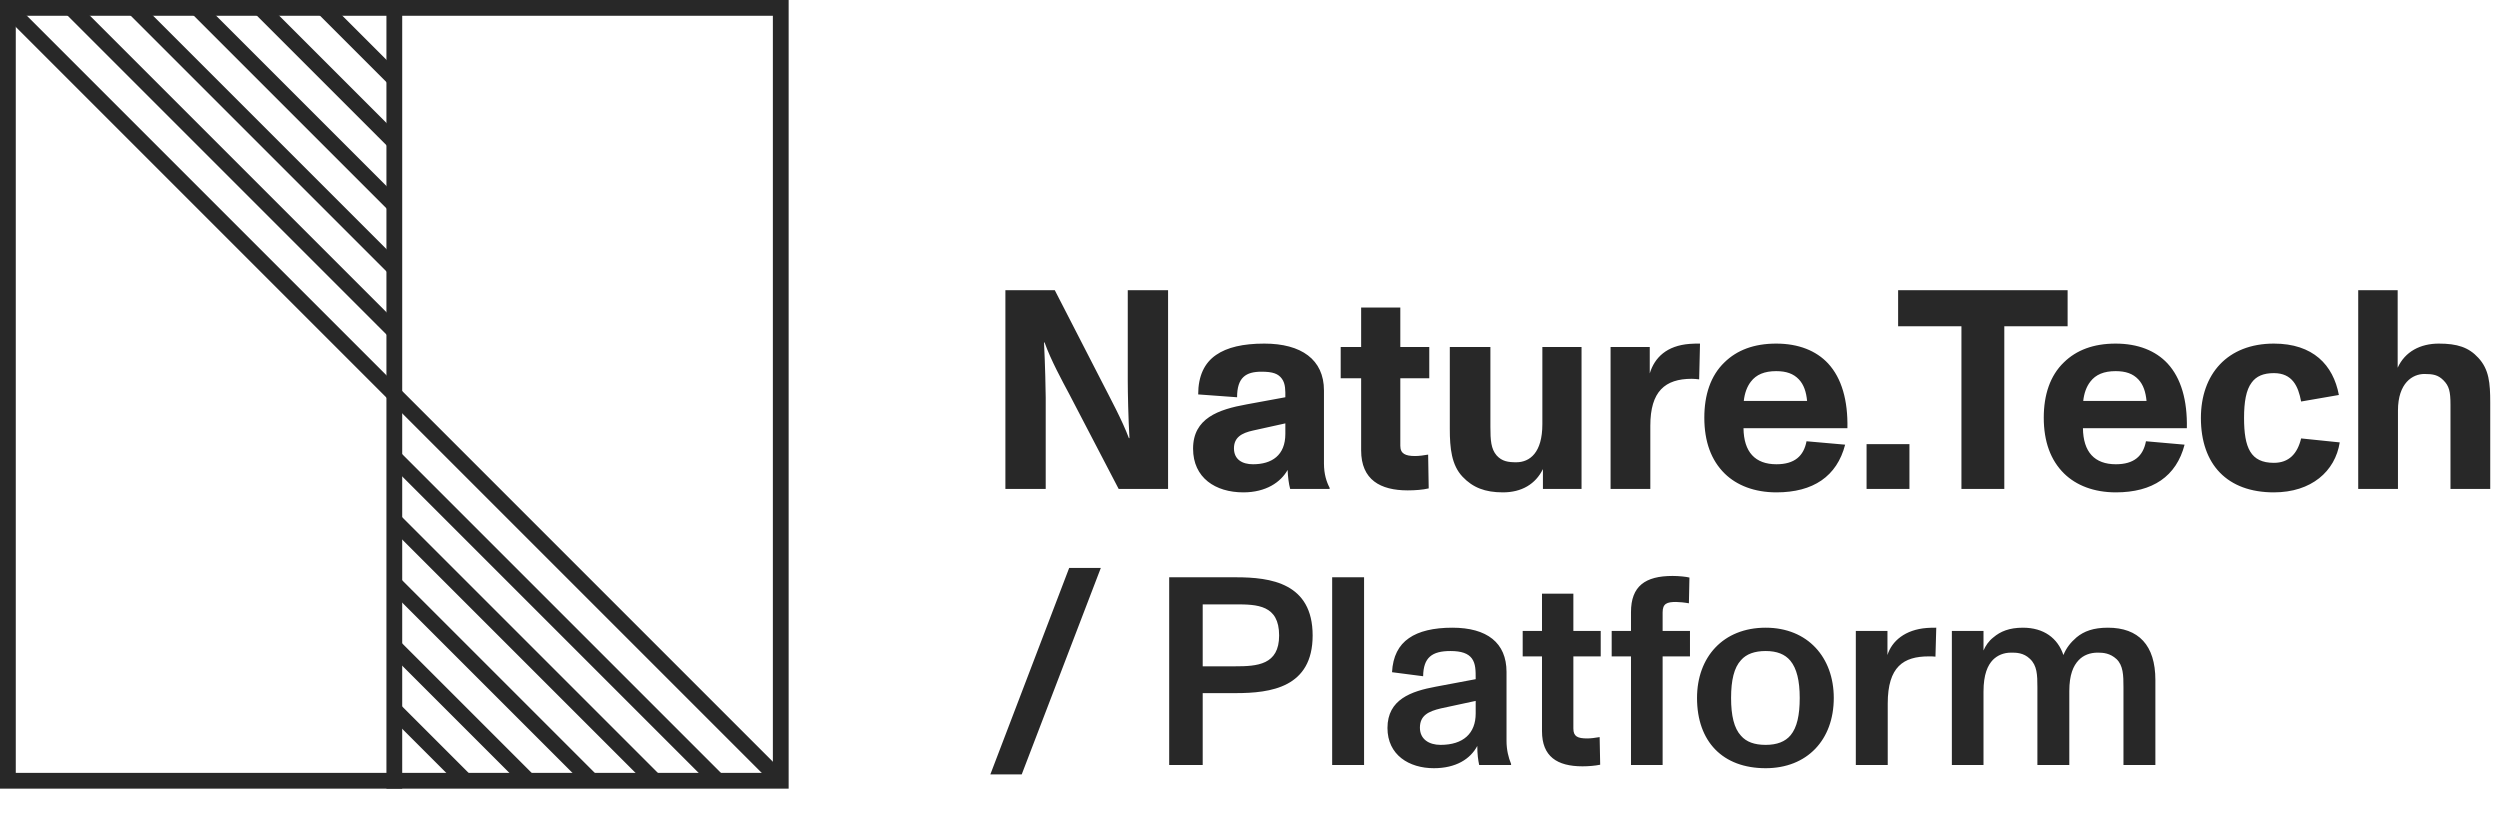
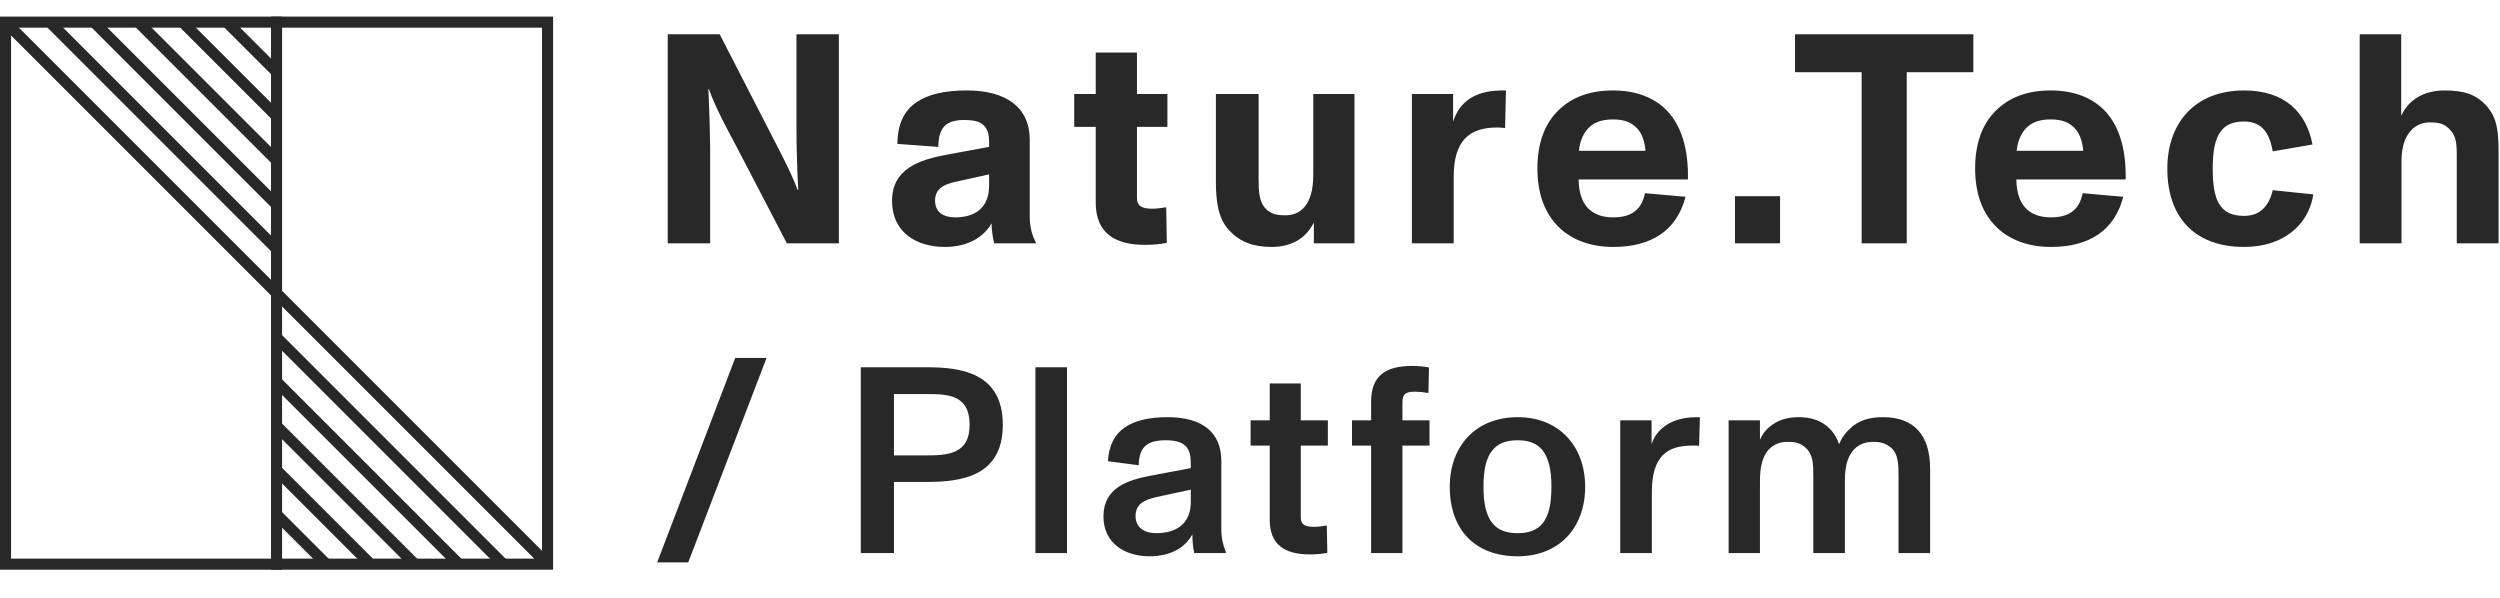
- <svg xmlns="http://www.w3.org/2000/svg" width="317" height="105" viewBox="0 0 317 105" fill="none">
-   <path d="M129.556 98.19L139.586 72.01H135.574L125.578 98.19H129.556ZM152.503 97V87.888H156.685C161.139 87.888 166.443 87.174 166.443 80.578C166.443 73.914 161.105 73.2 156.719 73.2H148.253V97H152.503ZM152.503 76.634H156.651C159.405 76.634 162.193 76.702 162.193 80.578C162.193 84.318 159.405 84.488 156.617 84.488H152.503V76.634ZM172.964 97V73.2H168.918V97H172.964ZM191.027 85.202C191.027 81.496 188.545 79.592 184.159 79.592C181.779 79.592 179.909 80.034 178.651 80.918C177.359 81.802 176.611 83.23 176.509 85.236L180.453 85.746C180.487 83.366 181.575 82.55 183.921 82.55C185.315 82.55 186.165 82.856 186.641 83.502C187.117 84.182 187.117 84.998 187.117 86.12L182.051 87.072C178.957 87.65 175.931 88.67 175.931 92.308C175.931 95.742 178.685 97.408 181.813 97.408C184.601 97.408 186.437 96.252 187.321 94.586C187.321 95.64 187.423 96.354 187.559 97H191.605V96.864C191.265 96.048 191.027 95.062 191.027 93.94V85.202ZM187.117 90.472C187.117 92.988 185.553 94.45 182.663 94.45C181.201 94.45 180.045 93.736 180.045 92.274C180.045 90.71 181.133 90.2 182.697 89.826L187.117 88.874V90.472ZM200.659 97.17C201.407 97.17 202.257 97.102 202.903 96.966L202.835 93.464C202.257 93.566 201.679 93.634 201.271 93.634C200.047 93.634 199.503 93.396 199.503 92.376V83.23H202.971V80H199.503V75.274H195.525V80H193.077V83.23H195.525V92.716C195.525 95.912 197.429 97.17 200.659 97.17ZM210.821 97V83.23H214.289V80H210.821V77.654C210.821 76.532 211.365 76.328 212.521 76.328C212.895 76.328 213.609 76.396 214.153 76.498L214.221 73.234C213.847 73.132 212.895 73.03 212.079 73.03C208.611 73.03 206.809 74.322 206.809 77.62V80H204.361V83.23H206.809V97H210.821ZM223.887 97.408C229.123 97.408 232.523 93.838 232.523 88.5C232.523 83.366 229.225 79.592 223.887 79.592C218.481 79.592 215.183 83.332 215.183 88.5C215.183 94.042 218.447 97.408 223.887 97.408ZM223.887 94.45C222.459 94.45 221.439 94.076 220.759 93.294C219.875 92.342 219.501 90.744 219.501 88.5C219.501 86.256 219.875 84.658 220.759 83.706C221.439 82.924 222.493 82.55 223.887 82.55C225.315 82.55 226.335 82.958 227.015 83.774C227.831 84.76 228.205 86.324 228.205 88.5C228.205 90.676 227.865 92.24 227.049 93.226C226.369 94.042 225.315 94.45 223.887 94.45ZM244.328 79.626C241.574 79.83 239.874 81.292 239.33 83.06V80H235.318V97H239.364V89.214C239.364 84.522 241.37 83.23 244.566 83.23C244.872 83.23 245.178 83.23 245.416 83.264L245.518 79.592C245.246 79.592 244.6 79.592 244.328 79.626ZM267.284 79.592C265.448 79.592 264.258 80.034 263.306 80.816C262.558 81.462 262.014 82.142 261.64 83.06C260.926 80.918 259.158 79.592 256.506 79.592C254.772 79.592 253.65 80.068 252.766 80.816C252.154 81.292 251.78 81.87 251.508 82.482V80H247.496V97H251.508V87.718C251.508 85.474 252.052 84.352 252.698 83.672C253.276 83.094 254.058 82.754 255.01 82.754C255.656 82.754 256.574 82.754 257.39 83.536C258.308 84.386 258.342 85.576 258.342 87.14V97H262.388V87.65C262.388 85.542 262.898 84.42 263.578 83.706C264.19 83.06 265.04 82.754 265.992 82.754C266.706 82.754 267.556 82.822 268.372 83.57C269.222 84.386 269.256 85.61 269.256 87.14V97H273.302V86.222C273.302 81.802 271.16 79.592 267.284 79.592Z" fill="#282828" />
-   <path d="M132.596 62V50.408C132.596 49.688 132.524 46.196 132.38 43.424H132.452C133.244 45.656 134.72 48.356 135.584 49.976L141.848 62H148.112V36.8H143V48.284C143 49.76 143.072 53.144 143.216 55.556H143.144C142.28 53.252 140.732 50.408 139.724 48.428L133.748 36.8H127.484V62H132.596ZM167.878 49.508C167.878 45.584 164.998 43.568 160.318 43.568C157.618 43.568 155.602 44.036 154.198 45.008C152.722 46.016 151.93 47.672 151.93 50.012L156.862 50.372C156.862 47.852 157.978 47.132 159.958 47.132C161.398 47.132 162.082 47.384 162.55 48.032C163.018 48.68 162.982 49.544 162.982 50.372L158.086 51.272C154.486 51.92 151.282 53.036 151.282 56.888C151.282 60.596 154.126 62.432 157.654 62.432C160.534 62.432 162.406 61.136 163.27 59.588C163.306 60.452 163.414 61.352 163.594 62H168.598V61.856C168.202 61.1 167.878 60.128 167.878 58.76V49.508ZM162.982 55.016C162.982 57.752 161.254 58.868 158.878 58.868C157.51 58.868 156.466 58.256 156.466 56.852C156.466 55.484 157.402 54.908 158.914 54.584L162.982 53.684V55.016ZM178.496 62.18C179.432 62.18 180.404 62.108 181.16 61.928L181.088 57.644C180.512 57.752 179.9 57.824 179.432 57.824C178.208 57.824 177.56 57.536 177.56 56.528V47.96H181.232V44H177.56V38.996H172.592V44H170V47.96H172.592V57.104C172.592 60.848 175.04 62.18 178.496 62.18ZM195.571 53.792C195.571 57.392 193.987 58.616 192.259 58.616C191.251 58.616 190.459 58.508 189.775 57.752C189.055 56.924 188.983 55.808 188.983 54.152V44H183.835V54.404C183.835 56.816 184.051 58.976 185.455 60.452C186.751 61.82 188.299 62.432 190.567 62.432C192.943 62.432 194.707 61.388 195.643 59.48V62H200.539V44H195.571V53.792ZM214.265 43.604C211.349 43.82 209.801 45.332 209.189 47.348V44H204.221V62H209.261V53.972C209.261 49.616 211.133 48.032 214.517 48.032C214.841 48.032 215.165 48.068 215.453 48.104L215.561 43.568C215.237 43.568 214.553 43.568 214.265 43.604ZM231.804 46.088C230.292 44.468 228.06 43.568 225.216 43.568C222.408 43.568 220.248 44.396 218.664 45.944C216.9 47.636 216.108 50.084 216.108 52.964C216.108 55.988 216.972 58.364 218.7 60.056C220.212 61.532 222.444 62.432 225.252 62.432C229.896 62.432 232.92 60.416 233.964 56.384L229.068 55.952C228.708 57.824 227.556 58.868 225.252 58.868C222.552 58.868 221.112 57.32 221.076 54.296H234.252C234.324 50.768 233.532 47.96 231.804 46.088ZM225.216 47.06C226.512 47.06 227.412 47.384 228.096 48.104C228.744 48.788 229.032 49.724 229.14 50.84H221.112C221.22 49.868 221.508 49.04 222.012 48.392C222.696 47.492 223.74 47.06 225.216 47.06ZM242.117 62V56.312H236.681V62H242.117ZM254.146 62V41.372H262.174V36.8H240.682V41.372H248.71V62H254.146ZM274.845 46.088C273.333 44.468 271.101 43.568 268.257 43.568C265.449 43.568 263.289 44.396 261.705 45.944C259.941 47.636 259.149 50.084 259.149 52.964C259.149 55.988 260.013 58.364 261.741 60.056C263.253 61.532 265.485 62.432 268.293 62.432C272.937 62.432 275.961 60.416 277.005 56.384L272.109 55.952C271.749 57.824 270.597 58.868 268.293 58.868C265.593 58.868 264.153 57.32 264.117 54.296H277.293C277.365 50.768 276.573 47.96 274.845 46.088ZM268.257 47.06C269.553 47.06 270.453 47.384 271.137 48.104C271.785 48.788 272.073 49.724 272.181 50.84H264.153C264.261 49.868 264.549 49.04 265.053 48.392C265.737 47.492 266.781 47.06 268.257 47.06ZM288.326 62.432C293.078 62.432 296.102 59.768 296.678 56.096L291.782 55.592C291.314 57.536 290.234 58.688 288.326 58.688C285.374 58.688 284.546 56.78 284.546 53C284.546 50.984 284.798 49.436 285.518 48.5C286.094 47.708 286.994 47.312 288.326 47.312C290.666 47.312 291.422 48.968 291.782 50.912L296.57 50.084C295.85 46.268 293.294 43.568 288.326 43.568C282.422 43.568 279.074 47.456 279.074 53C279.074 58.904 282.422 62.432 288.326 62.432ZM314.249 45.368C313.025 44.036 311.585 43.568 309.245 43.568C306.905 43.568 304.961 44.576 304.025 46.628V36.8H299.021V62H304.061V52.064C304.061 48.536 305.933 47.42 307.409 47.42C308.489 47.42 309.137 47.528 309.821 48.212C310.541 48.932 310.721 49.616 310.721 51.308V62H315.761V51.056C315.761 48.572 315.617 46.844 314.249 45.368Z" fill="#282828" />
-   <rect x="1" y="1" width="98" height="98" stroke="#282828" stroke-width="2" />
-   <path d="M50 0L50 100" stroke="#282828" stroke-width="2" />
-   <path d="M1 1L99 99" stroke="#282828" stroke-width="2" />
-   <path d="M9 1L50 42" stroke="#282828" stroke-width="2" />
-   <path d="M91 99L50 58" stroke="#282828" stroke-width="2" />
-   <path d="M17 1L50 34" stroke="#282828" stroke-width="2" />
-   <path d="M83 99L50 66" stroke="#282828" stroke-width="2" />
-   <path d="M25 1L50 26" stroke="#282828" stroke-width="2" />
-   <path d="M75 99L50 74" stroke="#282828" stroke-width="2" />
-   <path d="M33 1L50 18" stroke="#282828" stroke-width="2" />
-   <path d="M67 99L50 82" stroke="#282828" stroke-width="2" />
-   <path d="M41 1L50 10" stroke="#282828" stroke-width="2" />
-   <path d="M59 99L50 90" stroke="#282828" stroke-width="2" />
+ <svg xmlns="http://www.w3.org/2000/svg" width="452" height="108" viewBox="0 0 452 108" fill="none">
+   <path d="M124.432 101.68L138.592 64.72H132.928L118.816 101.68H124.432ZM161.628 100V87.136H167.532C173.82 87.136 181.308 86.128 181.308 76.816C181.308 67.408 173.772 66.4 167.58 66.4H155.628V100H161.628ZM161.628 71.248H167.484C171.372 71.248 175.308 71.344 175.308 76.816C175.308 82.096 171.372 82.336 167.436 82.336H161.628V71.248ZM192.915 100V66.4H187.203V100H192.915ZM220.815 83.344C220.815 78.112 217.311 75.424 211.119 75.424C207.759 75.424 205.119 76.048 203.343 77.296C201.519 78.544 200.463 80.56 200.319 83.392L205.887 84.112C205.935 80.752 207.471 79.6 210.783 79.6C212.751 79.6 213.951 80.032 214.623 80.944C215.295 81.904 215.295 83.056 215.295 84.64L208.143 85.984C203.775 86.8 199.503 88.24 199.503 93.376C199.503 98.224 203.391 100.576 207.807 100.576C211.743 100.576 214.335 98.944 215.583 96.592C215.583 98.08 215.727 99.088 215.919 100H221.631V99.808C221.151 98.656 220.815 97.264 220.815 95.68V83.344ZM215.295 90.784C215.295 94.336 213.087 96.4 209.007 96.4C206.943 96.4 205.311 95.392 205.311 93.328C205.311 91.12 206.847 90.4 209.055 89.872L215.295 88.528V90.784ZM236.812 100.24C237.868 100.24 239.068 100.144 239.98 99.952L239.884 95.008C239.068 95.152 238.252 95.248 237.676 95.248C235.948 95.248 235.18 94.912 235.18 93.472V80.56H240.076V76H235.18V69.328H229.564V76H226.108V80.56H229.564V93.952C229.564 98.464 232.252 100.24 236.812 100.24ZM253.559 100V80.56H258.455V76H253.559V72.688C253.559 71.104 254.327 70.816 255.959 70.816C256.487 70.816 257.495 70.912 258.263 71.056L258.359 66.448C257.831 66.304 256.487 66.16 255.335 66.16C250.439 66.16 247.895 67.984 247.895 72.64V76H244.439V80.56H247.895V100H253.559ZM274.405 100.576C281.797 100.576 286.597 95.536 286.597 88C286.597 80.752 281.941 75.424 274.405 75.424C266.773 75.424 262.117 80.704 262.117 88C262.117 95.824 266.725 100.576 274.405 100.576ZM274.405 96.4C272.389 96.4 270.949 95.872 269.989 94.768C268.741 93.424 268.213 91.168 268.213 88C268.213 84.832 268.741 82.576 269.989 81.232C270.949 80.128 272.437 79.6 274.405 79.6C276.421 79.6 277.861 80.176 278.821 81.328C279.973 82.72 280.501 84.928 280.501 88C280.501 91.072 280.021 93.28 278.869 94.672C277.909 95.824 276.421 96.4 274.405 96.4ZM305.663 75.472C301.775 75.76 299.375 77.824 298.607 80.32V76H292.943V100H298.655V89.008C298.655 82.384 301.487 80.56 305.999 80.56C306.431 80.56 306.863 80.56 307.199 80.608L307.343 75.424C306.959 75.424 306.047 75.424 305.663 75.472ZM340.471 75.424C337.879 75.424 336.199 76.048 334.855 77.152C333.799 78.064 333.031 79.024 332.503 80.32C331.495 77.296 328.999 75.424 325.255 75.424C322.807 75.424 321.223 76.096 319.975 77.152C319.111 77.824 318.583 78.64 318.199 79.504V76H312.535V100H318.199V86.896C318.199 83.728 318.967 82.144 319.879 81.184C320.695 80.368 321.799 79.888 323.143 79.888C324.055 79.888 325.351 79.888 326.503 80.992C327.799 82.192 327.847 83.872 327.847 86.08V100H333.559V86.8C333.559 83.824 334.279 82.24 335.239 81.232C336.103 80.32 337.303 79.888 338.647 79.888C339.655 79.888 340.855 79.984 342.007 81.04C343.207 82.192 343.255 83.92 343.255 86.08V100H348.967V84.784C348.967 78.544 345.943 75.424 340.471 75.424Z" fill="#282828" />
+   <rect x="1" y="4" width="98" height="98" stroke="#282828" stroke-width="2" />
+   <path d="M50 3L50 103" stroke="#282828" stroke-width="2" />
+   <path d="M1 4L99 102" stroke="#282828" stroke-width="2" />
+   <path d="M9 4L50 45" stroke="#282828" stroke-width="2" />
+   <path d="M91 102L50 61" stroke="#282828" stroke-width="2" />
+   <path d="M17 4L50 37" stroke="#282828" stroke-width="2" />
+   <path d="M83 102L50 69" stroke="#282828" stroke-width="2" />
+   <path d="M25 4L50 29" stroke="#282828" stroke-width="2" />
+   <path d="M75 102L50 77" stroke="#282828" stroke-width="2" />
+   <path d="M33 4L50 21" stroke="#282828" stroke-width="2" />
+   <path d="M67 102L50 85" stroke="#282828" stroke-width="2" />
+   <path d="M41 4L50 13" stroke="#282828" stroke-width="2" />
+   <path d="M59 102L50 93" stroke="#282828" stroke-width="2" />
+   <path d="M128.394 44V26.612C128.394 25.532 128.286 20.294 128.07 16.136H128.178C129.366 19.484 131.58 23.534 132.876 25.964L142.272 44H151.668V6.2H144V23.426C144 25.64 144.108 30.716 144.324 34.334H144.216C142.92 30.878 140.598 26.612 139.086 23.642L130.122 6.2H120.726V44H128.394ZM186.177 25.262C186.177 19.376 181.857 16.352 174.837 16.352C170.787 16.352 167.763 17.054 165.657 18.512C163.443 20.024 162.255 22.508 162.255 26.018L169.653 26.558C169.653 22.778 171.327 21.698 174.297 21.698C176.457 21.698 177.483 22.076 178.185 23.048C178.887 24.02 178.833 25.316 178.833 26.558L171.489 27.908C166.089 28.88 161.283 30.554 161.283 36.332C161.283 41.894 165.549 44.648 170.841 44.648C175.161 44.648 177.969 42.704 179.265 40.382C179.319 41.678 179.481 43.028 179.751 44H187.257V43.784C186.663 42.65 186.177 41.192 186.177 39.14V25.262ZM178.833 33.524C178.833 37.628 176.241 39.302 172.677 39.302C170.625 39.302 169.059 38.384 169.059 36.278C169.059 34.226 170.463 33.362 172.731 32.876L178.833 31.526V33.524ZM206.964 44.27C208.368 44.27 209.826 44.162 210.96 43.892L210.852 37.466C209.988 37.628 209.07 37.736 208.368 37.736C206.532 37.736 205.56 37.304 205.56 35.792V22.94H211.068V17H205.56V9.494H198.108V17H194.22V22.94H198.108V36.656C198.108 42.272 201.78 44.27 206.964 44.27ZM237.436 31.688C237.436 37.088 235.06 38.924 232.468 38.924C230.956 38.924 229.768 38.762 228.742 37.628C227.662 36.386 227.554 34.712 227.554 32.228V17H219.832V32.606C219.832 36.224 220.156 39.464 222.262 41.678C224.206 43.73 226.528 44.648 229.93 44.648C233.494 44.648 236.14 43.082 237.544 40.22V44H244.888V17H237.436V31.688ZM270.337 16.406C265.963 16.73 263.641 18.998 262.723 22.022V17H255.271V44H262.831V31.958C262.831 25.424 265.639 23.048 270.715 23.048C271.201 23.048 271.687 23.102 272.119 23.156L272.281 16.352C271.795 16.352 270.769 16.352 270.337 16.406ZM301.506 20.132C299.238 17.702 295.89 16.352 291.624 16.352C287.412 16.352 284.172 17.594 281.796 19.916C279.15 22.454 277.962 26.126 277.962 30.446C277.962 34.982 279.258 38.546 281.85 41.084C284.118 43.298 287.466 44.648 291.678 44.648C298.644 44.648 303.18 41.624 304.746 35.576L297.402 34.928C296.862 37.736 295.134 39.302 291.678 39.302C287.628 39.302 285.468 36.98 285.414 32.444H305.178C305.286 27.152 304.098 22.94 301.506 20.132ZM291.624 21.59C293.568 21.59 294.918 22.076 295.944 23.156C296.916 24.182 297.348 25.586 297.51 27.26H285.468C285.63 25.802 286.062 24.56 286.818 23.588C287.844 22.238 289.41 21.59 291.624 21.59ZM321.836 44V35.468H313.682V44H321.836ZM344.739 44V13.058H356.781V6.2H324.543V13.058H336.585V44H344.739ZM380.648 20.132C378.38 17.702 375.032 16.352 370.766 16.352C366.554 16.352 363.314 17.594 360.938 19.916C358.292 22.454 357.104 26.126 357.104 30.446C357.104 34.982 358.4 38.546 360.992 41.084C363.26 43.298 366.608 44.648 370.82 44.648C377.786 44.648 382.322 41.624 383.888 35.576L376.544 34.928C376.004 37.736 374.276 39.302 370.82 39.302C366.77 39.302 364.61 36.98 364.556 32.444H384.32C384.428 27.152 383.24 22.94 380.648 20.132ZM370.766 21.59C372.71 21.59 374.06 22.076 375.086 23.156C376.058 24.182 376.49 25.586 376.652 27.26H364.61C364.772 25.802 365.204 24.56 365.96 23.588C366.986 22.238 368.552 21.59 370.766 21.59ZM405.73 44.648C412.858 44.648 417.394 40.652 418.258 35.144L410.914 34.388C410.212 37.304 408.592 39.032 405.73 39.032C401.302 39.032 400.06 36.17 400.06 30.5C400.06 27.476 400.438 25.154 401.518 23.75C402.382 22.562 403.732 21.968 405.73 21.968C409.24 21.968 410.374 24.452 410.914 27.368L418.096 26.126C417.016 20.402 413.182 16.352 405.73 16.352C396.874 16.352 391.852 22.184 391.852 30.5C391.852 39.356 396.874 44.648 405.73 44.648ZM449.474 19.052C447.638 17.054 445.478 16.352 441.968 16.352C438.458 16.352 435.542 17.864 434.138 20.942V6.2H426.632V44H434.192V29.096C434.192 23.804 437 22.13 439.214 22.13C440.834 22.13 441.806 22.292 442.832 23.318C443.912 24.398 444.182 25.424 444.182 27.962V44H451.742V27.584C451.742 23.858 451.526 21.266 449.474 19.052Z" fill="#282828" />
</svg>
